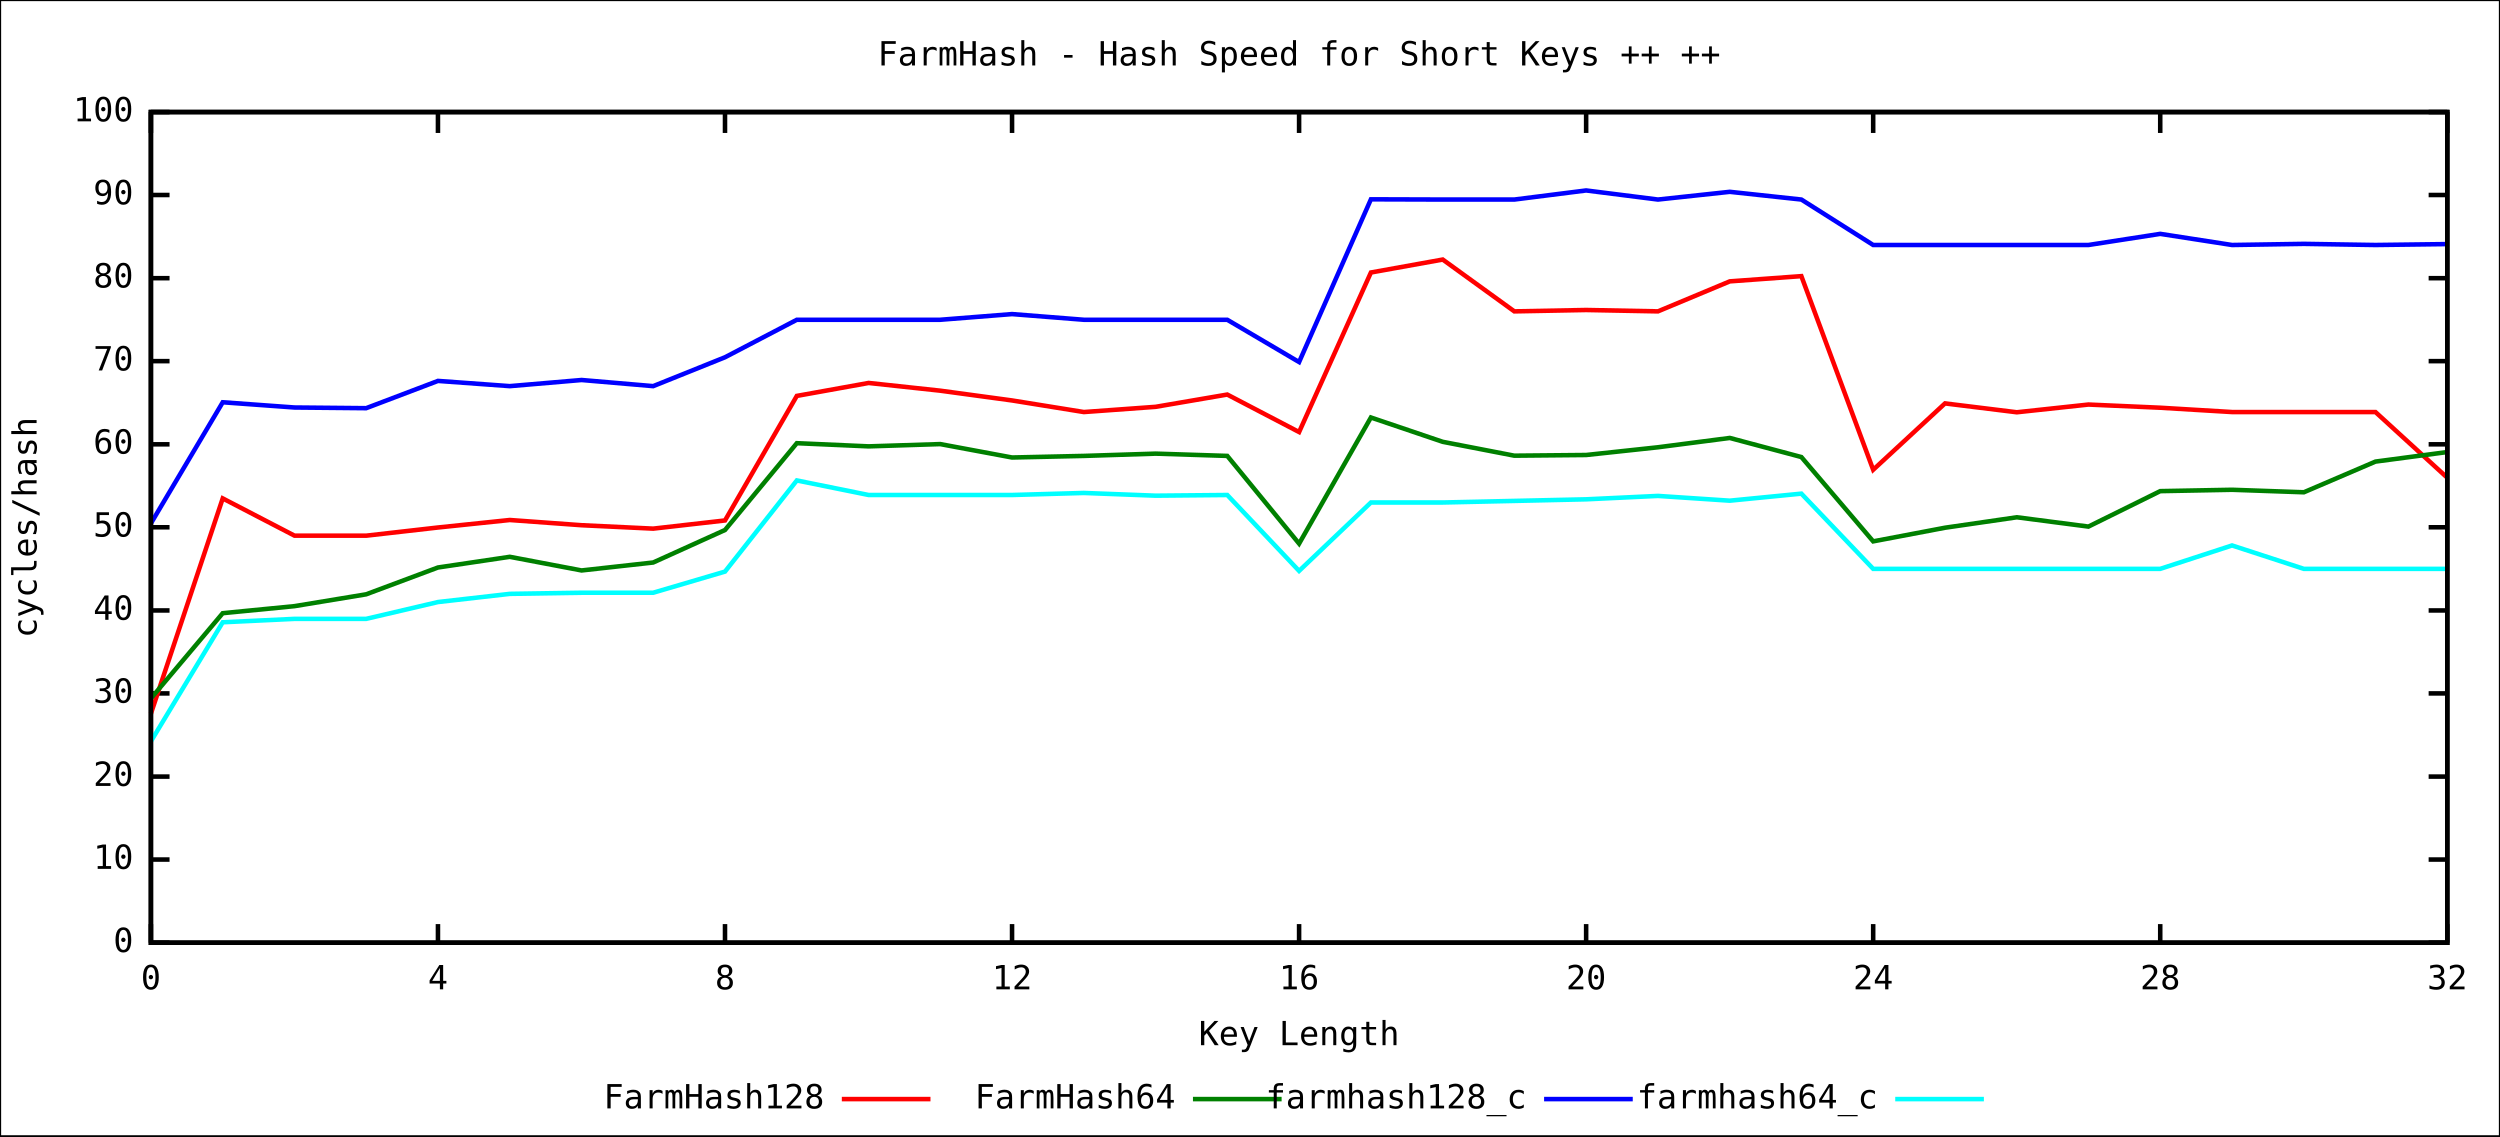
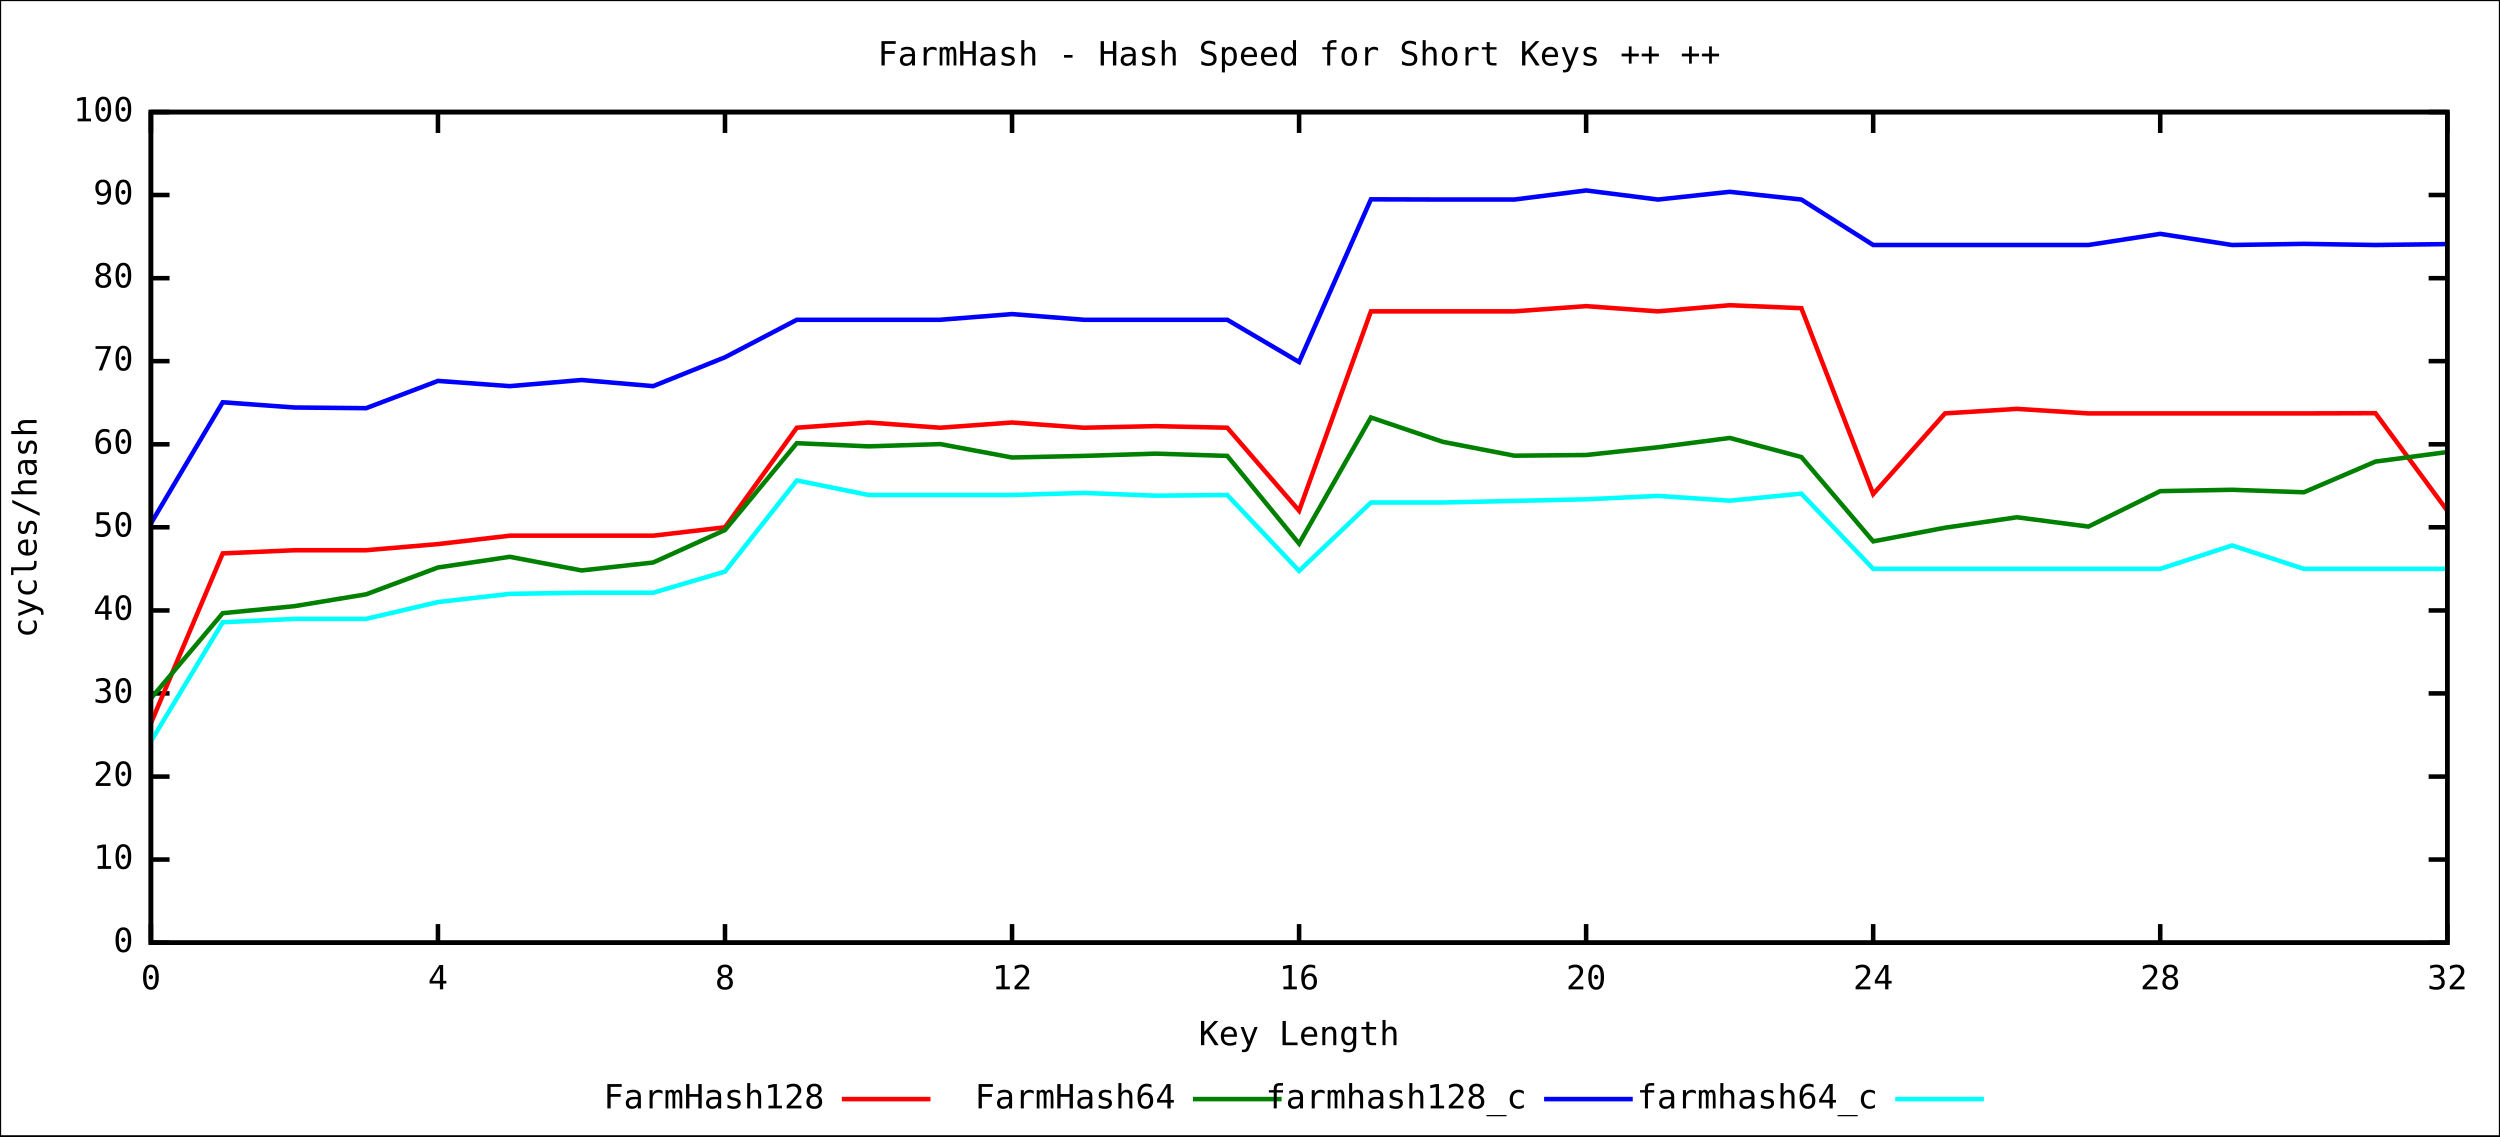
<svg xmlns="http://www.w3.org/2000/svg" xmlns:xlink="http://www.w3.org/1999/xlink" width="1100" height="500" viewBox="0 0 1100 500">
  <rect x="0" y="0" width="1100" height="500" fill="#ffffff" stroke="black" stroke-width="1" />
  <g id="gnuplot_canvas">
    <defs>
      <circle id="gpDot" r="0.5" stroke-width="0.5" />
      <path id="gpPt0" stroke-width="0.244" stroke="currentColor" d="M-1,0 h2 M0,-1 v2" />
      <path id="gpPt1" stroke-width="0.244" stroke="currentColor" d="M-1,-1 L1,1 M1,-1 L-1,1" />
      <path id="gpPt2" stroke-width="0.244" stroke="currentColor" d="M-1,0 L1,0 M0,-1 L0,1 M-1,-1 L1,1 M-1,1 L1,-1" />
      <rect id="gpPt3" stroke-width="0.244" stroke="currentColor" x="-1" y="-1" width="2" height="2" />
      <rect id="gpPt4" stroke-width="0.244" stroke="currentColor" fill="currentColor" x="-1" y="-1" width="2" height="2" />
      <circle id="gpPt5" stroke-width="0.244" stroke="currentColor" cx="0" cy="0" r="1" />
      <use xlink:href="#gpPt5" id="gpPt6" fill="currentColor" stroke="none" />
      <path id="gpPt7" stroke-width="0.244" stroke="currentColor" d="M0,-1.33 L-1.33,0.67 L1.33,0.67 z" />
      <use xlink:href="#gpPt7" id="gpPt8" fill="currentColor" stroke="none" />
      <use xlink:href="#gpPt7" id="gpPt9" stroke="currentColor" transform="rotate(180)" />
      <use xlink:href="#gpPt9" id="gpPt10" fill="currentColor" stroke="none" />
      <use xlink:href="#gpPt3" id="gpPt11" stroke="currentColor" transform="rotate(45)" />
      <use xlink:href="#gpPt11" id="gpPt12" fill="currentColor" stroke="none" />
    </defs>
    <g style="fill:none; color:white; stroke:currentColor; stroke-width:2.00; stroke-linecap:butt; stroke-linejoin:miter">
</g>
    <g style="fill:none; color:black; stroke:currentColor; stroke-width:2.00; stroke-linecap:butt; stroke-linejoin:miter">
      <path stroke="black" d="M66.4,414.8 L74.6,414.8 M1076.8,414.8 L1068.6,414.8  h0.01" />
      <g transform="translate(58.7,418.9)" style="stroke:none; fill:black; font-family:mono; font-size:11.00pt; text-anchor:end">
        <text> 0</text>
      </g>
      <path stroke="black" d="M66.4,378.2 L74.6,378.2 M1076.8,378.2 L1068.6,378.2  h0.01" />
      <g transform="translate(58.7,382.3)" style="stroke:none; fill:black; font-family:mono; font-size:11.00pt; text-anchor:end">
        <text> 10</text>
      </g>
      <path stroke="black" d="M66.4,341.7 L74.6,341.7 M1076.8,341.7 L1068.6,341.7  h0.01" />
      <g transform="translate(58.7,345.8)" style="stroke:none; fill:black; font-family:mono; font-size:11.00pt; text-anchor:end">
        <text> 20</text>
      </g>
      <path stroke="black" d="M66.4,305.1 L74.6,305.1 M1076.8,305.1 L1068.6,305.1  h0.01" />
      <g transform="translate(58.7,309.2)" style="stroke:none; fill:black; font-family:mono; font-size:11.00pt; text-anchor:end">
        <text> 30</text>
      </g>
      <path stroke="black" d="M66.4,268.6 L74.6,268.6 M1076.8,268.6 L1068.6,268.6  h0.01" />
      <g transform="translate(58.7,272.7)" style="stroke:none; fill:black; font-family:mono; font-size:11.00pt; text-anchor:end">
        <text> 40</text>
      </g>
      <path stroke="black" d="M66.4,232.0 L74.6,232.0 M1076.8,232.0 L1068.6,232.0  h0.01" />
      <g transform="translate(58.7,236.1)" style="stroke:none; fill:black; font-family:mono; font-size:11.00pt; text-anchor:end">
        <text> 50</text>
      </g>
      <path stroke="black" d="M66.4,195.5 L74.6,195.5 M1076.8,195.5 L1068.6,195.5  h0.01" />
      <g transform="translate(58.7,199.6)" style="stroke:none; fill:black; font-family:mono; font-size:11.00pt; text-anchor:end">
        <text> 60</text>
      </g>
      <path stroke="black" d="M66.4,158.9 L74.6,158.9 M1076.8,158.9 L1068.6,158.9  h0.01" />
      <g transform="translate(58.7,163.0)" style="stroke:none; fill:black; font-family:mono; font-size:11.00pt; text-anchor:end">
        <text> 70</text>
      </g>
      <path stroke="black" d="M66.4,122.4 L74.6,122.4 M1076.8,122.4 L1068.6,122.4  h0.01" />
      <g transform="translate(58.7,126.5)" style="stroke:none; fill:black; font-family:mono; font-size:11.00pt; text-anchor:end">
        <text> 80</text>
      </g>
      <path stroke="black" d="M66.4,85.8 L74.6,85.8 M1076.8,85.8 L1068.6,85.8  h0.01" />
      <g transform="translate(58.7,89.9)" style="stroke:none; fill:black; font-family:mono; font-size:11.00pt; text-anchor:end">
        <text> 90</text>
      </g>
      <path stroke="black" d="M66.4,49.3 L74.6,49.3 M1076.8,49.3 L1068.6,49.3  h0.01" />
      <g transform="translate(58.7,53.4)" style="stroke:none; fill:black; font-family:mono; font-size:11.00pt; text-anchor:end">
        <text> 100</text>
      </g>
      <path stroke="black" d="M66.4,414.8 L66.4,406.6 M66.4,49.3 L66.4,57.5  h0.01" />
      <g transform="translate(66.4,435.3)" style="stroke:none; fill:black; font-family:mono; font-size:11.00pt; text-anchor:middle">
        <text> 0</text>
      </g>
      <path stroke="black" d="M192.7,414.8 L192.7,406.6 M192.7,49.3 L192.7,57.5  h0.01" />
      <g transform="translate(192.7,435.3)" style="stroke:none; fill:black; font-family:mono; font-size:11.00pt; text-anchor:middle">
        <text> 4</text>
      </g>
      <path stroke="black" d="M319.0,414.8 L319.0,406.6 M319.0,49.3 L319.0,57.5  h0.01" />
      <g transform="translate(319.0,435.3)" style="stroke:none; fill:black; font-family:mono; font-size:11.00pt; text-anchor:middle">
        <text> 8</text>
      </g>
      <path stroke="black" d="M445.3,414.8 L445.3,406.6 M445.3,49.3 L445.3,57.5  h0.01" />
      <g transform="translate(445.3,435.3)" style="stroke:none; fill:black; font-family:mono; font-size:11.00pt; text-anchor:middle">
        <text> 12</text>
      </g>
      <path stroke="black" d="M571.6,414.8 L571.6,406.6 M571.6,49.3 L571.6,57.5  h0.01" />
      <g transform="translate(571.6,435.3)" style="stroke:none; fill:black; font-family:mono; font-size:11.00pt; text-anchor:middle">
        <text> 16</text>
      </g>
      <path stroke="black" d="M697.9,414.8 L697.9,406.6 M697.9,49.3 L697.9,57.5  h0.01" />
      <g transform="translate(697.9,435.3)" style="stroke:none; fill:black; font-family:mono; font-size:11.00pt; text-anchor:middle">
        <text> 20</text>
      </g>
      <path stroke="black" d="M824.2,414.8 L824.2,406.6 M824.2,49.3 L824.2,57.5  h0.01" />
      <g transform="translate(824.2,435.3)" style="stroke:none; fill:black; font-family:mono; font-size:11.00pt; text-anchor:middle">
        <text> 24</text>
      </g>
      <path stroke="black" d="M950.5,414.8 L950.5,406.6 M950.5,49.3 L950.5,57.5  h0.01" />
      <g transform="translate(950.5,435.3)" style="stroke:none; fill:black; font-family:mono; font-size:11.00pt; text-anchor:middle">
        <text> 28</text>
      </g>
      <path stroke="black" d="M1076.8,414.8 L1076.8,406.6 M1076.8,49.3 L1076.8,57.5  h0.01" />
      <g transform="translate(1076.8,435.3)" style="stroke:none; fill:black; font-family:mono; font-size:11.00pt; text-anchor:middle">
        <text> 32</text>
      </g>
      <path stroke="black" d="M66.4,49.3 L66.4,414.8 L1076.8,414.8 L1076.8,49.3 L66.4,49.3 Z  h0.01" />
      <g transform="translate(16.1,232.1) rotate(270)" style="stroke:none; fill:black; font-family:mono; font-size:11.00pt; text-anchor:middle">
        <text>cycles/hash</text>
      </g>
      <g transform="translate(571.6,459.9)" style="stroke:none; fill:black; font-family:mono; font-size:11.00pt; text-anchor:middle">
        <text>Key Length</text>
      </g>
      <g transform="translate(571.6,28.8)" style="stroke:none; fill:black; font-family:mono; font-size:11.00pt; text-anchor:middle">
        <text>FarmHash - Hash Speed for Short Keys <a href="FarmHash.medium.svg">++</a>
          <a href="FarmHash.long.svg">++</a>
        </text>
      </g>
    </g>
    <g id="FarmHash128">
      <g style="fill:none; color:red; stroke:currentColor; stroke-width:2.00; stroke-linecap:butt; stroke-linejoin:miter">
        <g visibility="visible">
          <g transform="translate(362.7,487.7)" style="stroke:none; fill:black; font-family:mono; font-size:11.00pt; text-anchor:end">
            <text>FarmHash128</text>
          </g>
          <path d="M370.4,483.6 L409.4,483.6  h0.01" />
        </g>
-         <path d="M66.4,314.0 L98.0,219.3 L129.6,235.7 L161.1,235.7 L192.7,232.1 L224.3,228.8 L255.9,231.1 L287.4,232.6    L319.0,229.0 L350.6,174.2 L382.2,168.5 L413.7,171.9 L445.3,176.2 L476.9,181.3 L508.5,179.0 L540.0,173.6    L571.6,190.1 L603.2,119.9 L634.8,114.2 L666.3,137.0 L697.9,136.4 L729.5,137.0 L761.1,123.8 L792.6,121.5    L824.2,206.7 L855.8,177.5 L887.4,181.4 L918.9,178.0 L950.5,179.4 L982.1,181.3 L1013.7,181.3 L1045.2,181.3    L1076.8,210.2  h0.01" />
+         <path d="M66.4,318.2 L98.0,243.5 L129.6,242.1 L161.1,242.1 L192.7,239.4 L224.3,235.7 L255.9,235.7 L287.4,235.7    L319.0,232.0 L350.6,188.2 L382.2,185.9 L413.7,188.2 L445.3,185.9 L476.9,188.2 L508.5,187.5 L540.0,188.2    L571.6,224.7 L603.2,137.0 L634.8,137.0 L666.3,137.0 L697.9,134.7 L729.5,137.0 L761.1,134.3 L792.6,135.6    L824.2,217.4 L855.8,181.9 L887.4,179.9 L918.9,181.9 L950.5,181.9 L982.1,181.9 L1013.7,181.9 L1045.2,181.8    L1076.8,224.7  h0.01" />
      </g>
    </g>
    <g id="FarmHash64">
      <g style="fill:none; color:green; stroke:currentColor; stroke-width:2.00; stroke-linecap:butt; stroke-linejoin:miter">
        <g visibility="visible">
          <g transform="translate(517.2,487.7)" style="stroke:none; fill:black; font-family:mono; font-size:11.00pt; text-anchor:end">
            <text>FarmHash64</text>
          </g>
          <path d="M524.9,483.6 L563.9,483.6  h0.01" />
        </g>
        <path d="M66.4,307.3 L98.0,269.8 L129.6,266.7 L161.1,261.5 L192.7,249.7 L224.3,245.0 L255.9,251.0 L287.4,247.5    L319.0,233.2 L350.6,195.0 L382.2,196.4 L413.7,195.4 L445.3,201.3 L476.9,200.6 L508.5,199.6 L540.0,200.6    L571.6,239.2 L603.2,183.7 L634.8,194.4 L666.3,200.5 L697.9,200.2 L729.5,196.8 L761.1,192.7 L792.6,201.1    L824.2,238.2 L855.8,232.2 L887.4,227.6 L918.9,231.7 L950.5,216.1 L982.1,215.5 L1013.7,216.6 L1045.2,203.1    L1076.8,198.9  h0.01" />
      </g>
    </g>
    <g id="farmhash128_c">
      <g style="fill:none; color:blue; stroke:currentColor; stroke-width:2.00; stroke-linecap:butt; stroke-linejoin:miter">
        <g visibility="visible">
          <g transform="translate(671.7,487.7)" style="stroke:none; fill:black; font-family:mono; font-size:11.00pt; text-anchor:end">
            <text>farmhash128_c</text>
          </g>
          <path d="M679.4,483.6 L718.4,483.6  h0.01" />
        </g>
        <path d="M66.4,230.3 L98.0,177.0 L129.6,179.3 L161.1,179.6 L192.7,167.6 L224.3,169.9 L255.9,167.2 L287.4,169.9    L319.0,157.2 L350.6,140.7 L382.2,140.7 L413.7,140.7 L445.3,138.2 L476.9,140.7 L508.5,140.7 L540.0,140.7    L571.6,159.3 L603.2,87.7 L634.8,87.8 L666.3,87.8 L697.9,83.8 L729.5,87.8 L761.1,84.4 L792.6,87.8    L824.2,107.8 L855.8,107.8 L887.4,107.8 L918.9,107.8 L950.5,102.9 L982.1,107.8 L1013.7,107.3 L1045.2,107.8    L1076.8,107.4  h0.01" />
      </g>
    </g>
    <g id="farmhash64_c">
      <g style="fill:none; color:cyan; stroke:currentColor; stroke-width:2.00; stroke-linecap:butt; stroke-linejoin:miter">
        <g visibility="visible">
          <g transform="translate(826.2,487.7)" style="stroke:none; fill:black; font-family:mono; font-size:11.00pt; text-anchor:end">
            <text>farmhash64_c</text>
          </g>
          <path d="M833.9,483.6 L872.9,483.6  h0.01" />
        </g>
        <path d="M66.4,326.2 L98.0,273.8 L129.6,272.3 L161.1,272.3 L192.7,264.9 L224.3,261.3 L255.9,260.8 L287.4,260.8    L319.0,251.5 L350.6,211.4 L382.2,217.8 L413.7,217.8 L445.3,217.8 L476.9,216.9 L508.5,218.1 L540.0,217.8    L571.6,251.2 L603.2,221.1 L634.8,221.1 L666.3,220.4 L697.9,219.7 L729.5,218.2 L761.1,220.3 L792.6,217.2    L824.2,250.3 L855.8,250.3 L887.4,250.3 L918.9,250.3 L950.5,250.3 L982.1,240.0 L1013.7,250.3 L1045.2,250.3    L1076.8,250.3  h0.01" />
      </g>
    </g>
    <g style="fill:none; color:black; stroke:currentColor; stroke-width:2.00; stroke-linecap:butt; stroke-linejoin:miter">
      <path stroke="black" d="M66.4,49.3 L66.4,414.8 L1076.8,414.8 L1076.8,49.3 L66.4,49.3 Z  h0.01" />
    </g>
  </g>
  <text id="coord_text" text-anchor="start" pointer-events="none" font-size="12" font-family="Arial" visibility="hidden"> </text>
</svg>
